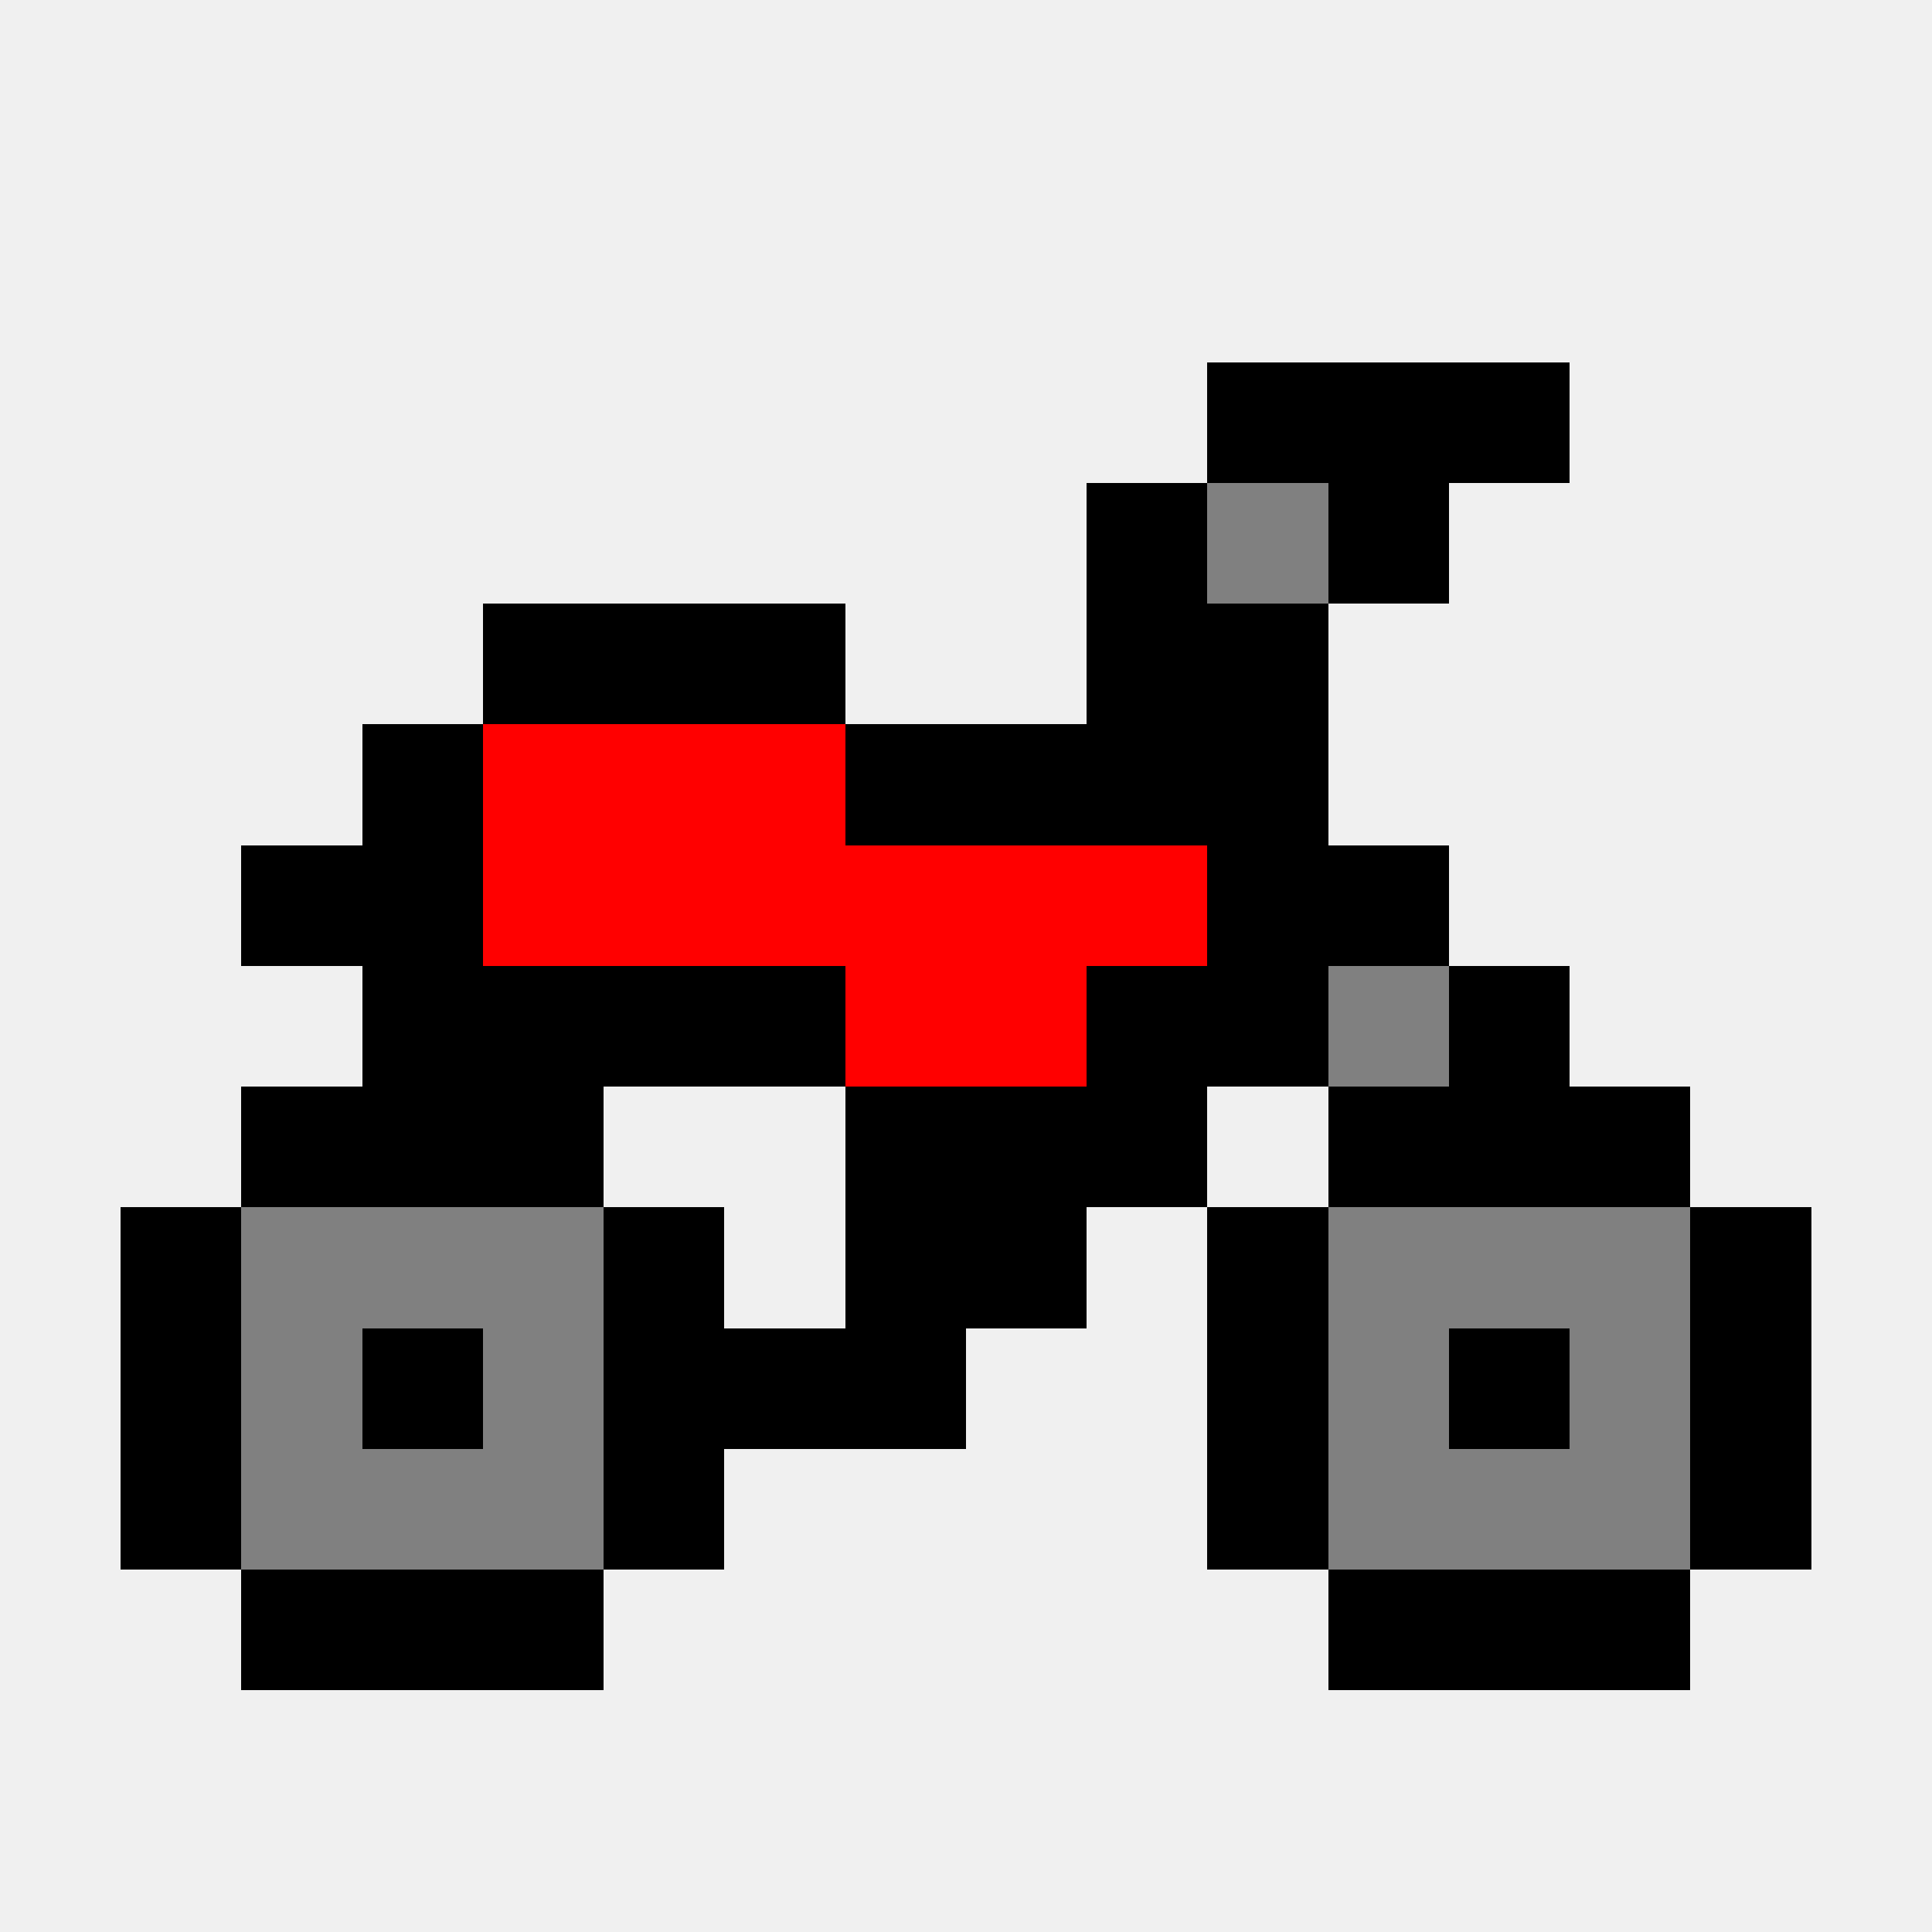
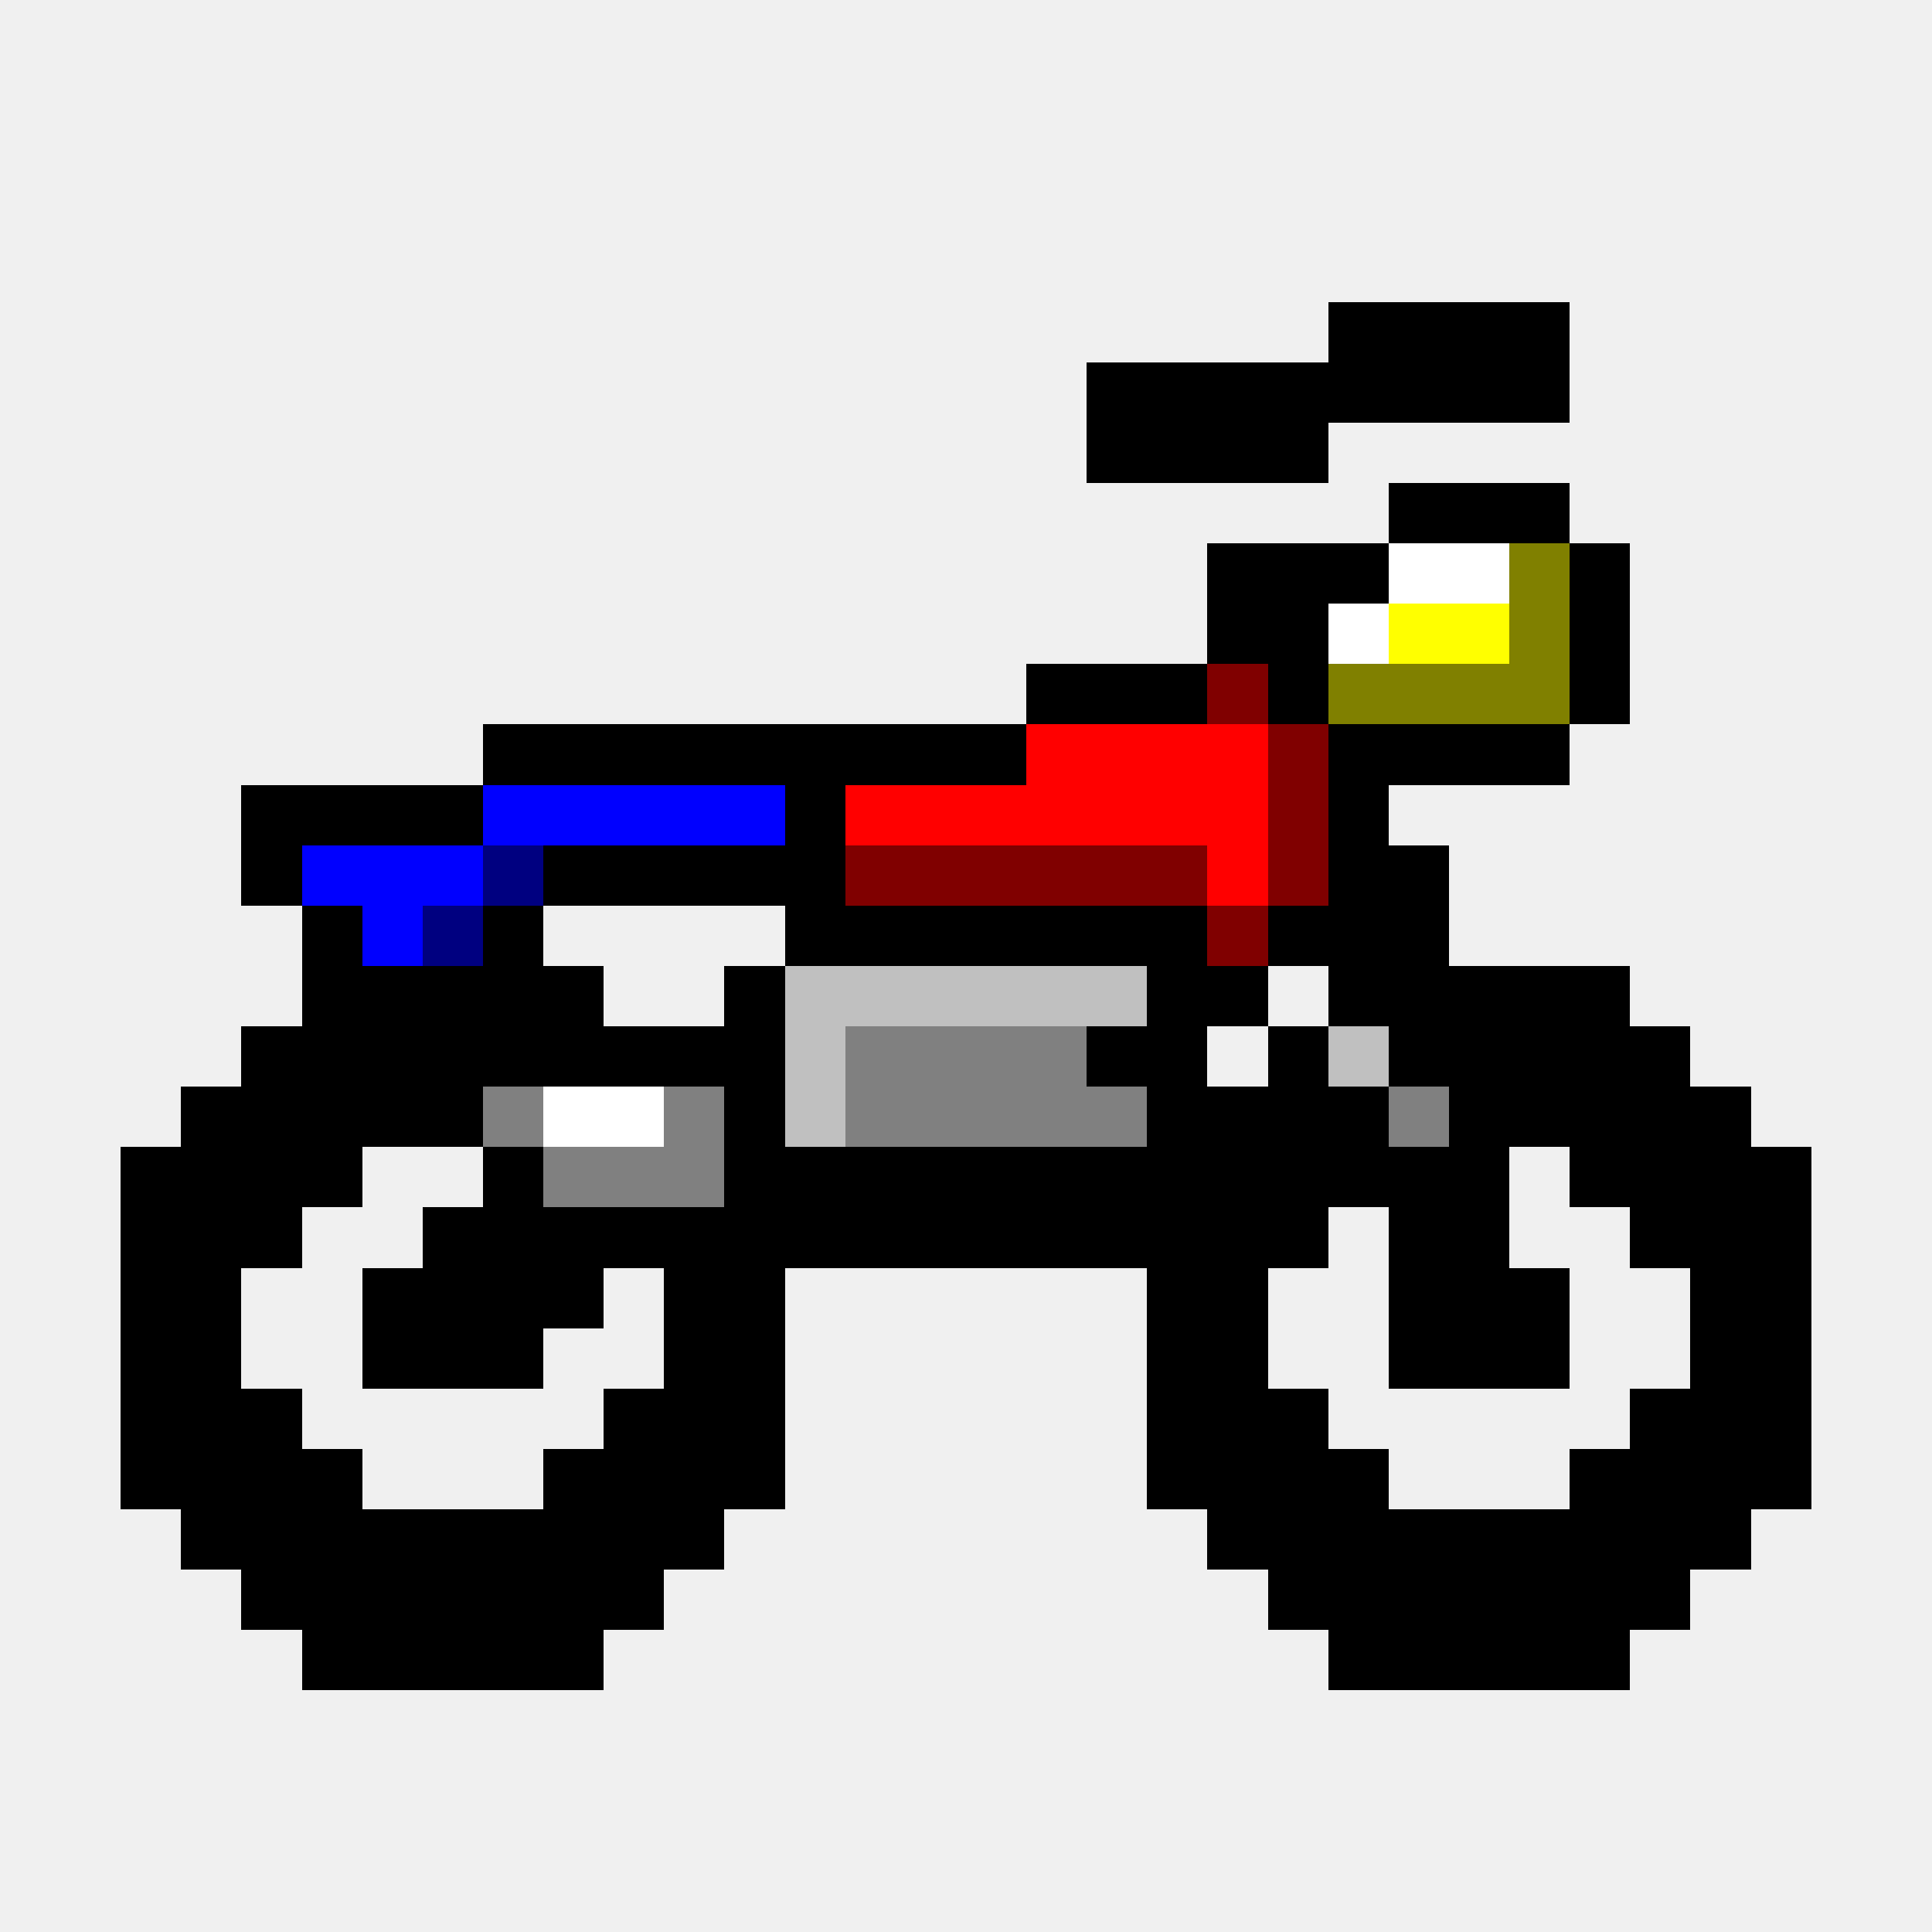
- <svg xmlns="http://www.w3.org/2000/svg" viewBox="0 0 16 16" width="16" height="16" shape-rendering="crispEdges">
-   <rect x="10" y="3" width="3" height="1" fill="#000000" />
-   <rect x="9" y="4" width="1" height="1" fill="#000000" />
-   <rect x="10" y="4" width="1" height="1" fill="#808080" />
-   <rect x="11" y="4" width="1" height="1" fill="#000000" />
-   <rect x="4" y="5" width="3" height="1" fill="#000000" />
-   <rect x="9" y="5" width="2" height="1" fill="#000000" />
-   <rect x="3" y="6" width="1" height="1" fill="#000000" />
-   <rect x="4" y="6" width="3" height="1" fill="#ff0000" />
-   <rect x="7" y="6" width="4" height="1" fill="#000000" />
-   <rect x="2" y="7" width="2" height="1" fill="#000000" />
-   <rect x="4" y="7" width="6" height="1" fill="#ff0000" />
-   <rect x="10" y="7" width="2" height="1" fill="#000000" />
-   <rect x="3" y="8" width="4" height="1" fill="#000000" />
-   <rect x="7" y="8" width="2" height="1" fill="#ff0000" />
-   <rect x="9" y="8" width="2" height="1" fill="#000000" />
-   <rect x="11" y="8" width="1" height="1" fill="#808080" />
-   <rect x="12" y="8" width="1" height="1" fill="#000000" />
-   <rect x="2" y="9" width="3" height="1" fill="#000000" />
-   <rect x="7" y="9" width="3" height="1" fill="#000000" />
-   <rect x="11" y="9" width="3" height="1" fill="#000000" />
-   <rect x="1" y="10" width="1" height="1" fill="#000000" />
-   <rect x="2" y="10" width="3" height="1" fill="#808080" />
-   <rect x="5" y="10" width="1" height="1" fill="#000000" />
-   <rect x="7" y="10" width="2" height="1" fill="#000000" />
-   <rect x="10" y="10" width="1" height="1" fill="#000000" />
-   <rect x="11" y="10" width="3" height="1" fill="#808080" />
-   <rect x="14" y="10" width="1" height="1" fill="#000000" />
-   <rect x="1" y="11" width="1" height="1" fill="#000000" />
-   <rect x="2" y="11" width="1" height="1" fill="#808080" />
-   <rect x="3" y="11" width="1" height="1" fill="#000000" />
-   <rect x="4" y="11" width="1" height="1" fill="#808080" />
-   <rect x="5" y="11" width="3" height="1" fill="#000000" />
-   <rect x="10" y="11" width="1" height="1" fill="#000000" />
-   <rect x="11" y="11" width="1" height="1" fill="#808080" />
-   <rect x="12" y="11" width="1" height="1" fill="#000000" />
-   <rect x="13" y="11" width="1" height="1" fill="#808080" />
-   <rect x="14" y="11" width="1" height="1" fill="#000000" />
-   <rect x="1" y="12" width="1" height="1" fill="#000000" />
-   <rect x="2" y="12" width="3" height="1" fill="#808080" />
-   <rect x="5" y="12" width="1" height="1" fill="#000000" />
-   <rect x="10" y="12" width="1" height="1" fill="#000000" />
-   <rect x="11" y="12" width="3" height="1" fill="#808080" />
-   <rect x="14" y="12" width="1" height="1" fill="#000000" />
-   <rect x="2" y="13" width="3" height="1" fill="#000000" />
-   <rect x="11" y="13" width="3" height="1" fill="#000000" />
+ <svg xmlns="http://www.w3.org/2000/svg" viewBox="0 0 32 32" width="32" height="32" shape-rendering="crispEdges">
+   <rect x="22" y="5" width="4" height="1" fill="#000000" />
+   <rect x="18" y="6" width="8" height="1" fill="#000000" />
+   <rect x="18" y="7" width="4" height="1" fill="#000000" />
+   <rect x="23" y="8" width="3" height="1" fill="#000000" />
+   <rect x="20" y="9" width="3" height="1" fill="#000000" />
+   <rect x="23" y="9" width="2" height="1" fill="#ffffff" />
+   <rect x="25" y="9" width="1" height="1" fill="#808000" />
+   <rect x="26" y="9" width="1" height="1" fill="#000000" />
+   <rect x="20" y="10" width="2" height="1" fill="#000000" />
+   <rect x="22" y="10" width="1" height="1" fill="#ffffff" />
+   <rect x="23" y="10" width="2" height="1" fill="#ffff00" />
+   <rect x="25" y="10" width="1" height="1" fill="#808000" />
+   <rect x="26" y="10" width="1" height="1" fill="#000000" />
+   <rect x="17" y="11" width="3" height="1" fill="#000000" />
+   <rect x="20" y="11" width="1" height="1" fill="#800000" />
+   <rect x="21" y="11" width="1" height="1" fill="#000000" />
+   <rect x="22" y="11" width="4" height="1" fill="#808000" />
+   <rect x="26" y="11" width="1" height="1" fill="#000000" />
+   <rect x="8" y="12" width="9" height="1" fill="#000000" />
+   <rect x="17" y="12" width="4" height="1" fill="#ff0000" />
+   <rect x="21" y="12" width="1" height="1" fill="#800000" />
+   <rect x="22" y="12" width="4" height="1" fill="#000000" />
+   <rect x="4" y="13" width="4" height="1" fill="#000000" />
+   <rect x="8" y="13" width="5" height="1" fill="#0000ff" />
+   <rect x="13" y="13" width="1" height="1" fill="#000000" />
+   <rect x="14" y="13" width="7" height="1" fill="#ff0000" />
+   <rect x="21" y="13" width="1" height="1" fill="#800000" />
+   <rect x="22" y="13" width="1" height="1" fill="#000000" />
+   <rect x="4" y="14" width="1" height="1" fill="#000000" />
+   <rect x="5" y="14" width="3" height="1" fill="#0000ff" />
+   <rect x="8" y="14" width="1" height="1" fill="#000080" />
+   <rect x="9" y="14" width="5" height="1" fill="#000000" />
+   <rect x="14" y="14" width="6" height="1" fill="#800000" />
+   <rect x="20" y="14" width="1" height="1" fill="#ff0000" />
+   <rect x="21" y="14" width="1" height="1" fill="#800000" />
+   <rect x="22" y="14" width="2" height="1" fill="#000000" />
+   <rect x="5" y="15" width="1" height="1" fill="#000000" />
+   <rect x="6" y="15" width="1" height="1" fill="#0000ff" />
+   <rect x="7" y="15" width="1" height="1" fill="#000080" />
+   <rect x="8" y="15" width="1" height="1" fill="#000000" />
+   <rect x="13" y="15" width="7" height="1" fill="#000000" />
+   <rect x="20" y="15" width="1" height="1" fill="#800000" />
+   <rect x="21" y="15" width="3" height="1" fill="#000000" />
+   <rect x="5" y="16" width="5" height="1" fill="#000000" />
+   <rect x="12" y="16" width="1" height="1" fill="#000000" />
+   <rect x="13" y="16" width="6" height="1" fill="#c0c0c0" />
+   <rect x="19" y="16" width="2" height="1" fill="#000000" />
+   <rect x="22" y="16" width="5" height="1" fill="#000000" />
+   <rect x="4" y="17" width="9" height="1" fill="#000000" />
+   <rect x="13" y="17" width="1" height="1" fill="#c0c0c0" />
+   <rect x="14" y="17" width="4" height="1" fill="#808080" />
+   <rect x="18" y="17" width="2" height="1" fill="#000000" />
+   <rect x="21" y="17" width="1" height="1" fill="#000000" />
+   <rect x="22" y="17" width="1" height="1" fill="#c0c0c0" />
+   <rect x="23" y="17" width="5" height="1" fill="#000000" />
+   <rect x="3" y="18" width="5" height="1" fill="#000000" />
+   <rect x="8" y="18" width="1" height="1" fill="#808080" />
+   <rect x="9" y="18" width="2" height="1" fill="#ffffff" />
+   <rect x="11" y="18" width="1" height="1" fill="#808080" />
+   <rect x="12" y="18" width="1" height="1" fill="#000000" />
+   <rect x="13" y="18" width="1" height="1" fill="#c0c0c0" />
+   <rect x="14" y="18" width="5" height="1" fill="#808080" />
+   <rect x="19" y="18" width="4" height="1" fill="#000000" />
+   <rect x="23" y="18" width="1" height="1" fill="#808080" />
+   <rect x="24" y="18" width="5" height="1" fill="#000000" />
+   <rect x="2" y="19" width="4" height="1" fill="#000000" />
+   <rect x="8" y="19" width="1" height="1" fill="#000000" />
+   <rect x="9" y="19" width="3" height="1" fill="#808080" />
+   <rect x="12" y="19" width="13" height="1" fill="#000000" />
+   <rect x="26" y="19" width="4" height="1" fill="#000000" />
+   <rect x="2" y="20" width="3" height="1" fill="#000000" />
+   <rect x="7" y="20" width="15" height="1" fill="#000000" />
+   <rect x="23" y="20" width="2" height="1" fill="#000000" />
+   <rect x="27" y="20" width="3" height="1" fill="#000000" />
+   <rect x="2" y="21" width="2" height="1" fill="#000000" />
+   <rect x="6" y="21" width="4" height="1" fill="#000000" />
+   <rect x="11" y="21" width="2" height="1" fill="#000000" />
+   <rect x="19" y="21" width="2" height="1" fill="#000000" />
+   <rect x="23" y="21" width="3" height="1" fill="#000000" />
+   <rect x="28" y="21" width="2" height="1" fill="#000000" />
+   <rect x="2" y="22" width="2" height="1" fill="#000000" />
+   <rect x="6" y="22" width="3" height="1" fill="#000000" />
+   <rect x="11" y="22" width="2" height="1" fill="#000000" />
+   <rect x="19" y="22" width="2" height="1" fill="#000000" />
+   <rect x="23" y="22" width="3" height="1" fill="#000000" />
+   <rect x="28" y="22" width="2" height="1" fill="#000000" />
+   <rect x="2" y="23" width="3" height="1" fill="#000000" />
+   <rect x="10" y="23" width="3" height="1" fill="#000000" />
+   <rect x="19" y="23" width="3" height="1" fill="#000000" />
+   <rect x="27" y="23" width="3" height="1" fill="#000000" />
+   <rect x="2" y="24" width="4" height="1" fill="#000000" />
+   <rect x="9" y="24" width="4" height="1" fill="#000000" />
+   <rect x="19" y="24" width="4" height="1" fill="#000000" />
+   <rect x="26" y="24" width="4" height="1" fill="#000000" />
+   <rect x="3" y="25" width="9" height="1" fill="#000000" />
+   <rect x="20" y="25" width="9" height="1" fill="#000000" />
+   <rect x="4" y="26" width="7" height="1" fill="#000000" />
+   <rect x="21" y="26" width="7" height="1" fill="#000000" />
+   <rect x="5" y="27" width="5" height="1" fill="#000000" />
+   <rect x="22" y="27" width="5" height="1" fill="#000000" />
</svg>
